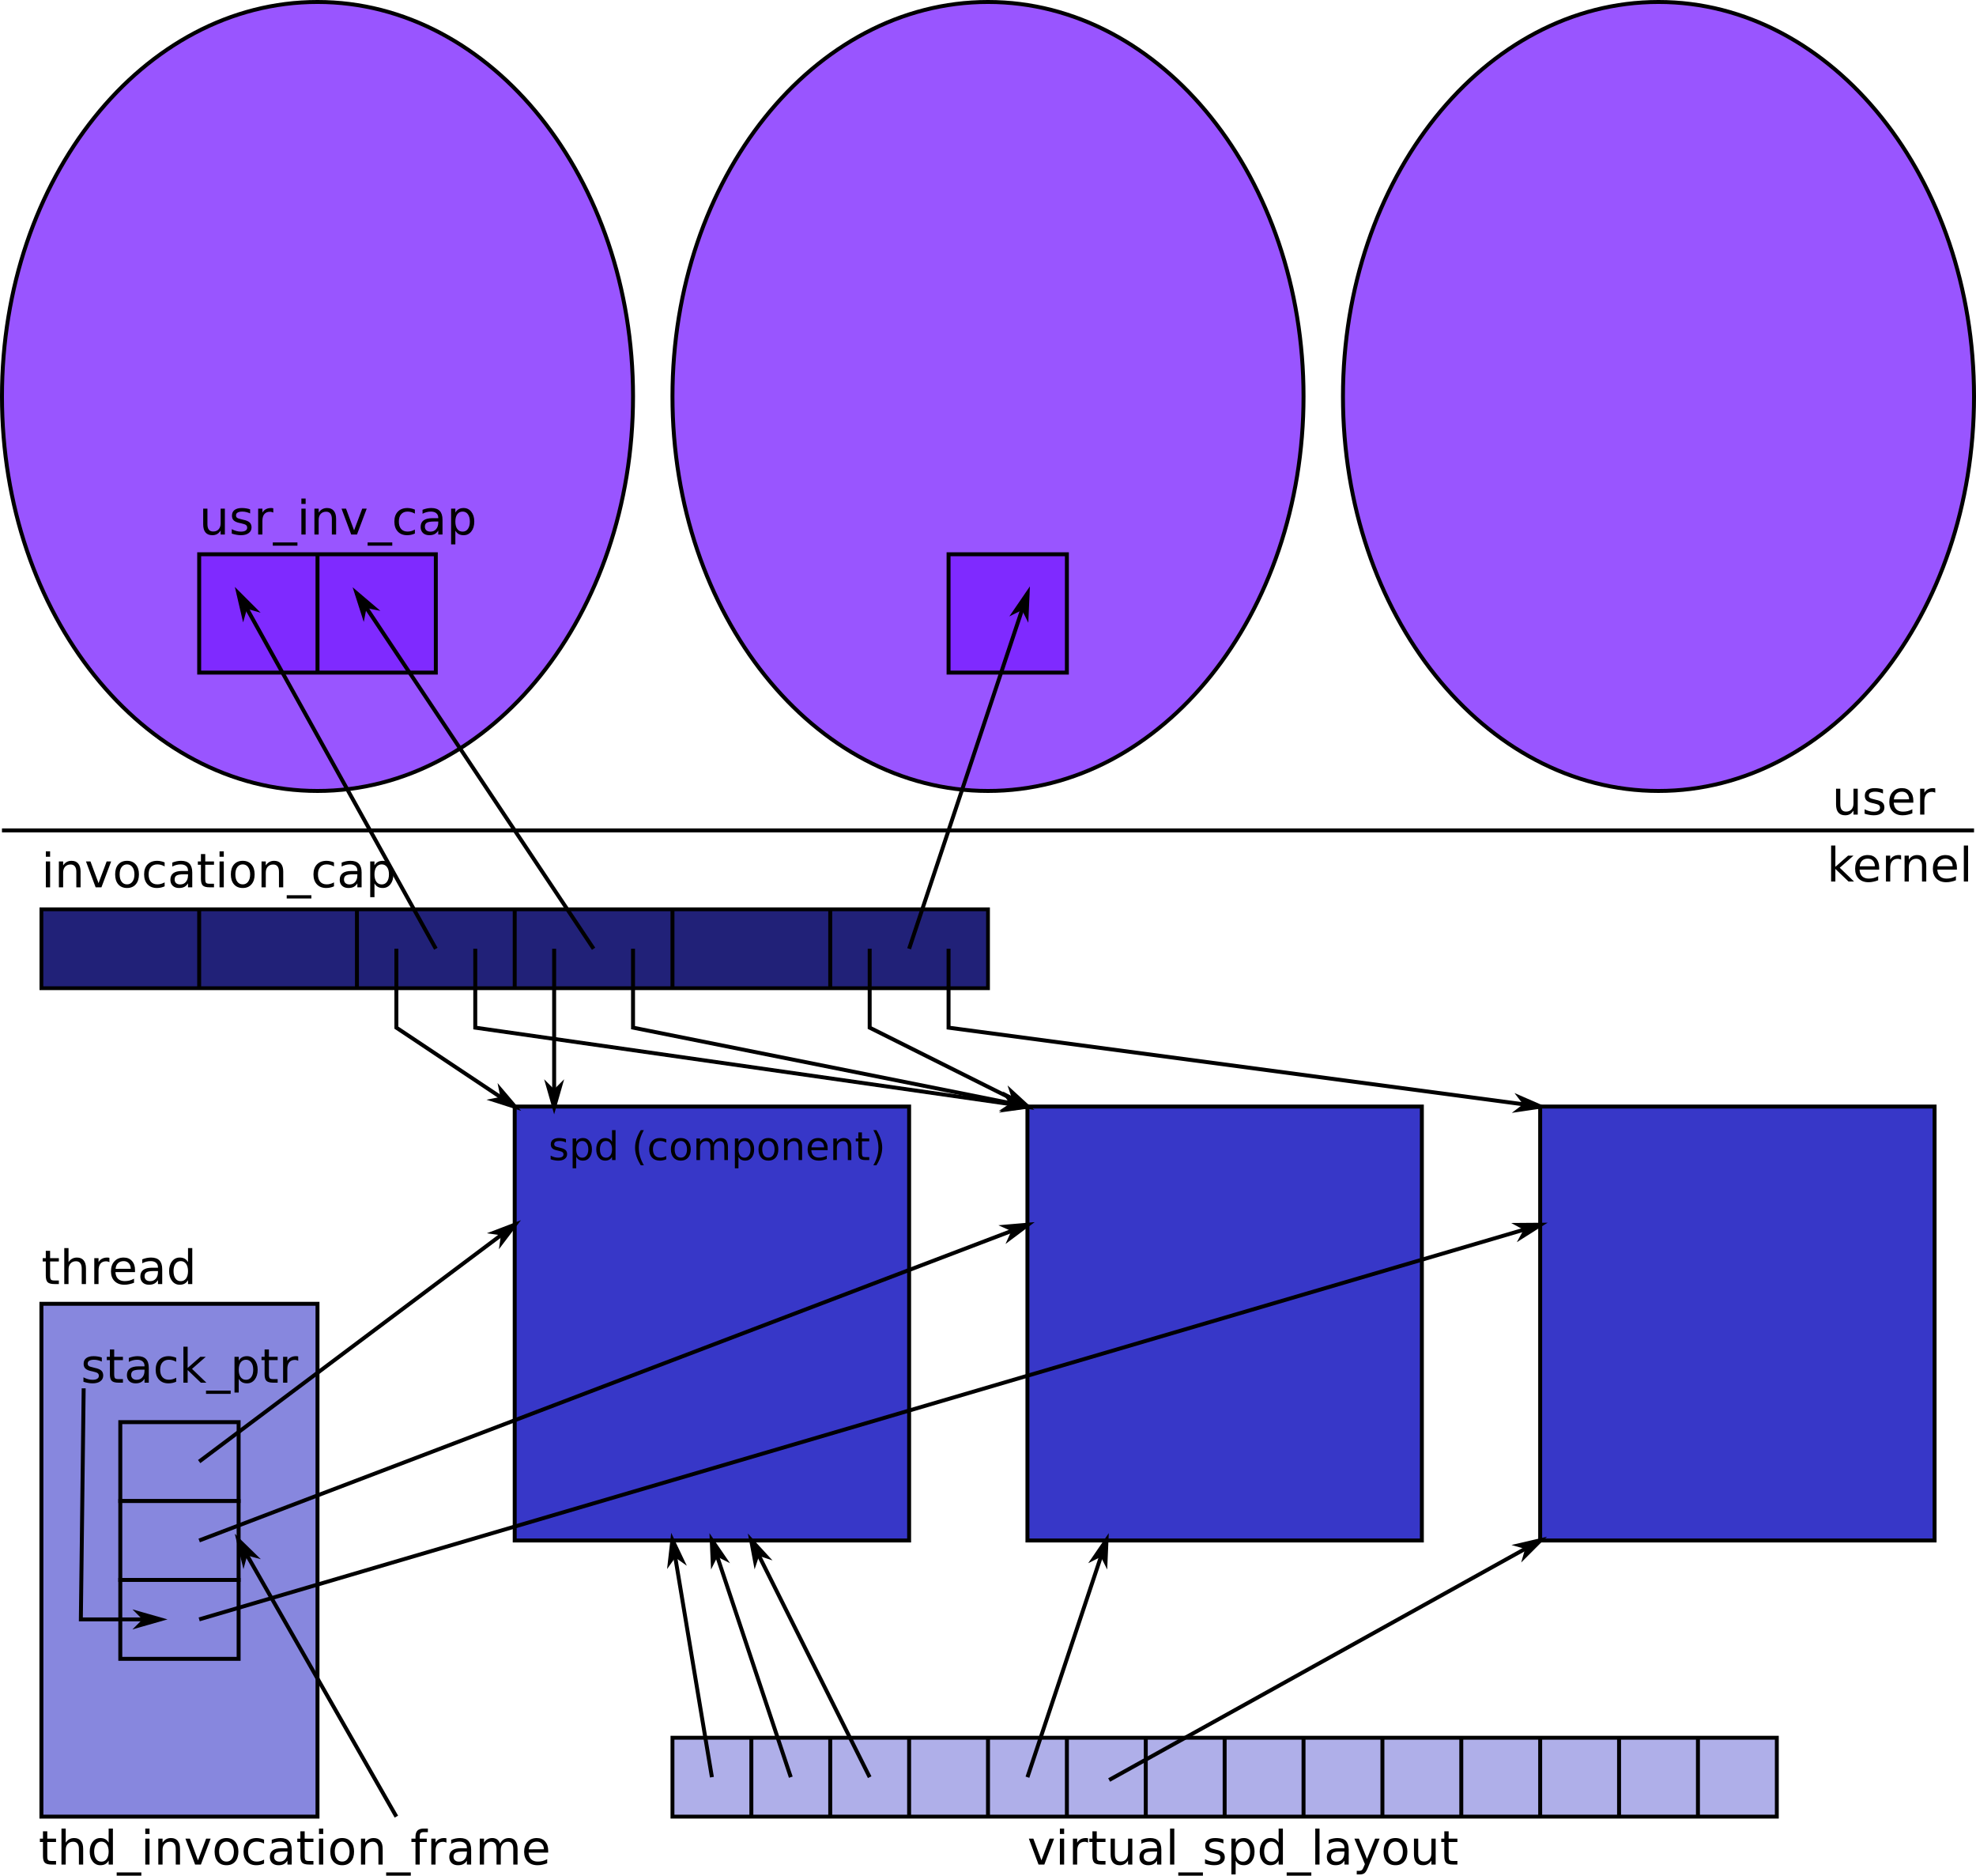
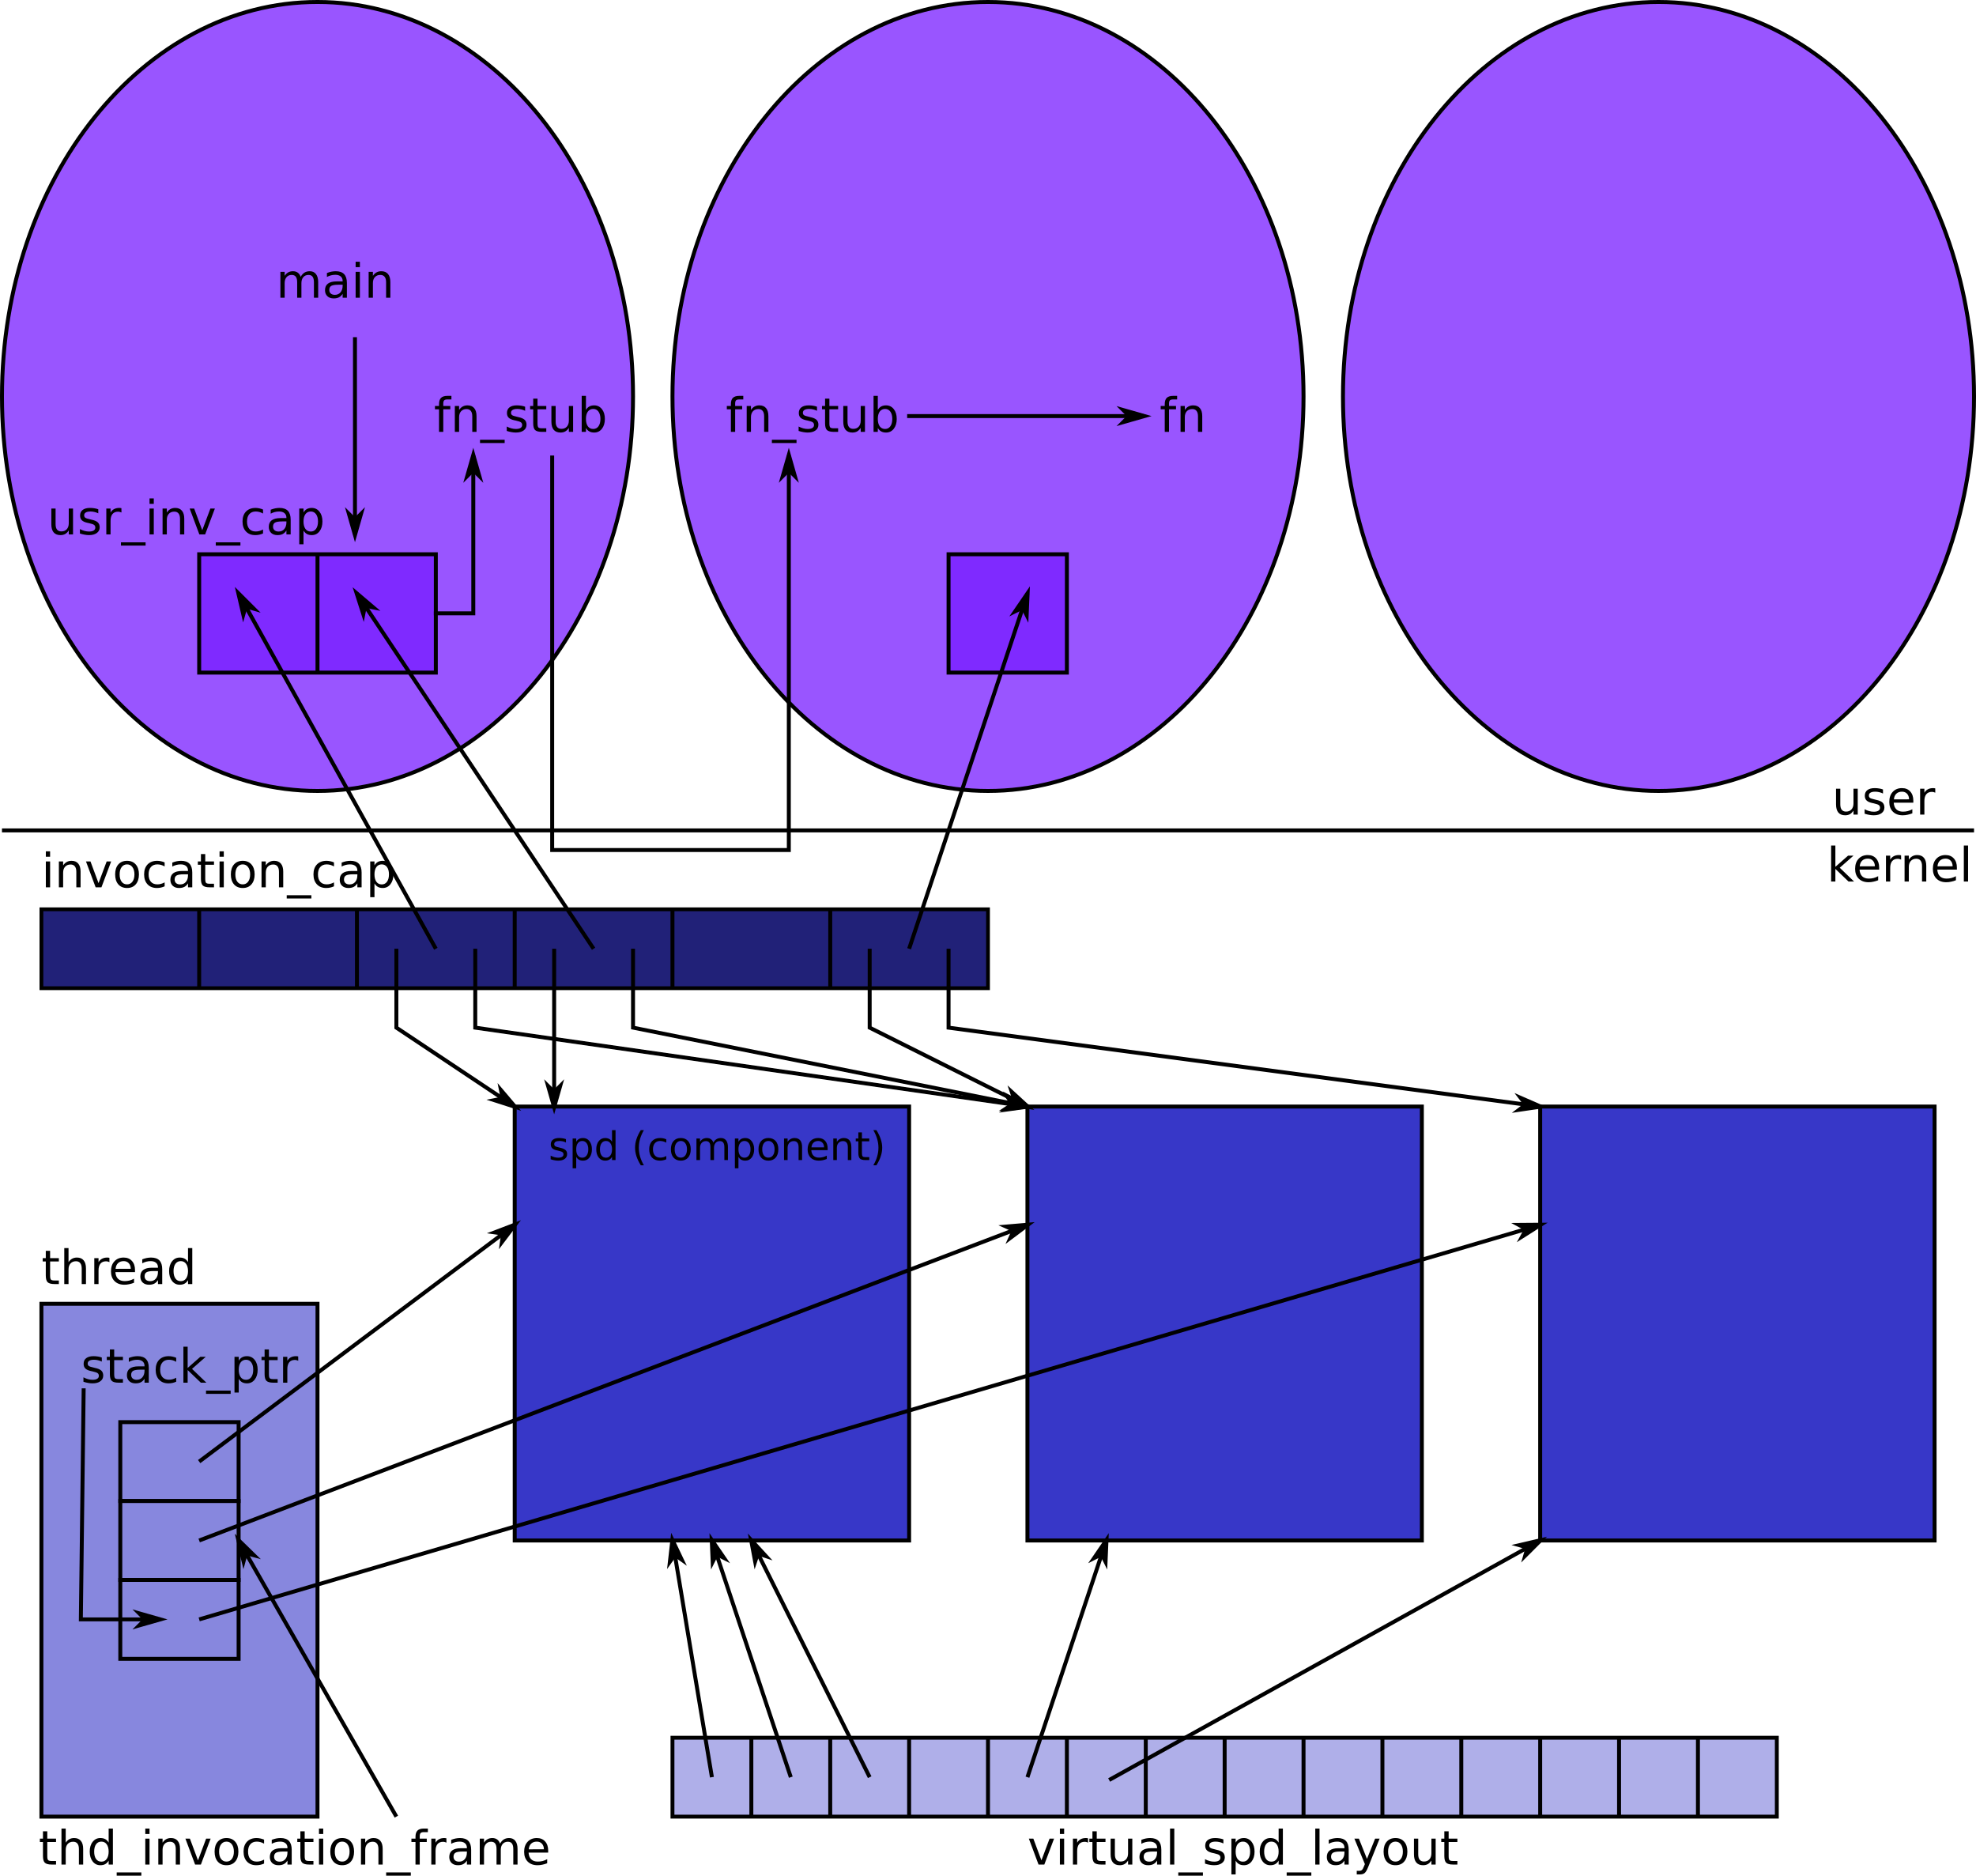
<svg xmlns="http://www.w3.org/2000/svg" width="501" height="475.473" id="svg2" version="1.1">
  <defs id="defs4">
    <marker orient="auto" refY="0" refX="0" id="Arrow1Mend" style="overflow:visible">
      <path id="path3812" d="M 0,0 5,-5 -12.5,0 5,5 0,0 z" style="fill-rule:evenodd;stroke:#000000;stroke-width:1pt;marker-start:none" transform="matrix(-0.4,0,0,-0.4,-4,0)" />
    </marker>
  </defs>
  <g id="layer1" transform="translate(-29.5,68.13782)">
    <g id="g3714" transform="translate(-250,-60)" style="fill:#8787de">
      <rect y="322.362" x="290" height="130" width="70" id="rect3616" style="fill:#8787de;stroke:#000000;stroke-opacity:1" />
      <rect y="352.362" x="310" height="20" width="30" id="rect3618" style="fill:#8787de;stroke:#000000;stroke-opacity:1" />
      <rect y="372.362" x="310" height="20" width="30" id="rect3618-9" style="fill:#8787de;stroke:#000000;stroke-opacity:1" />
      <rect y="392.362" x="310" height="20" width="30" id="rect3618-9-0" style="fill:#8787de;stroke:#000000;stroke-opacity:1" />
    </g>
    <rect style="fill:#3737c8;stroke:#000000;stroke-opacity:1" id="rect3666" width="100" height="110" x="160" y="212.362" />
    <rect style="fill:#3737c8;stroke:#000000;stroke-opacity:1" id="rect3666-0" width="100" height="110" x="420" y="212.362" />
    <rect style="fill:#3737c8;stroke:#000000;stroke-opacity:1" id="rect3666-0-8" width="100" height="110" x="290" y="212.362" />
    <rect style="fill:#212178;fill-opacity:1;stroke:#000000;stroke-width:0.961;stroke-opacity:1" id="rect3720" width="240" height="20" x="40" y="162.362" />
    <path style="fill:none;stroke:#000000;stroke-width:1px;stroke-linecap:butt;stroke-linejoin:miter;stroke-opacity:1" d="m 80,162.362 0,20" id="path3724" />
    <path style="fill:none;stroke:#000000;stroke-width:1px;stroke-linecap:butt;stroke-linejoin:miter;stroke-opacity:1" d="m 120,162.362 0,20" id="path3728" />
    <path style="fill:none;stroke:#000000;stroke-width:1px;stroke-linecap:butt;stroke-linejoin:miter;stroke-opacity:1" d="m 160,162.362 0,20" id="path3732" />
    <path style="fill:none;stroke:#000000;stroke-width:1px;stroke-linecap:butt;stroke-linejoin:miter;stroke-opacity:1" d="m 200,162.362 0,20" id="path3736" />
    <path style="fill:none;stroke:#000000;stroke-width:1px;stroke-linecap:butt;stroke-linejoin:miter;stroke-opacity:1" d="m 240,162.362 0,20" id="path3740" />
    <rect style="fill:#afafe9;fill-opacity:1;stroke:#000000;stroke-width:0.983;stroke-opacity:1" id="rect3746" width="280" height="20" x="200" y="372.362" />
    <path style="fill:none;stroke:#000000;stroke-width:1px;stroke-linecap:butt;stroke-linejoin:miter;stroke-opacity:1" d="m 220,372.362 0,20" id="path3748" />
    <path style="fill:none;stroke:#000000;stroke-width:1px;stroke-linecap:butt;stroke-linejoin:miter;stroke-opacity:1" d="m 240,372.362 0,20" id="path3750" />
    <path style="fill:none;stroke:#000000;stroke-width:1px;stroke-linecap:butt;stroke-linejoin:miter;stroke-opacity:1" d="m 300,372.362 0,20" id="path3756" />
    <path style="fill:none;stroke:#000000;stroke-width:1px;stroke-linecap:butt;stroke-linejoin:miter;stroke-opacity:1" d="m 360,372.362 0,20" id="path3762" />
    <path style="fill:none;stroke:#000000;stroke-width:1px;stroke-linecap:butt;stroke-linejoin:miter;stroke-opacity:1" d="m 380,372.362 0,20" id="path3764" />
    <path style="fill:none;stroke:#000000;stroke-width:1px;stroke-linecap:butt;stroke-linejoin:miter;stroke-opacity:1" d="m 400,372.362 0,20" id="path3766" />
    <path style="fill:none;stroke:#000000;stroke-width:1px;stroke-linecap:butt;stroke-linejoin:miter;stroke-opacity:1" d="m 440,372.362 0,20" id="path3770" />
    <path style="fill:none;stroke:#000000;stroke-width:1px;stroke-linecap:butt;stroke-linejoin:miter;stroke-opacity:1" d="m 460,372.362 0,20" id="path3772" />
    <path style="fill:none;stroke:#000000;stroke-width:1px;stroke-linecap:butt;stroke-linejoin:miter;stroke-opacity:1" d="m 260,372.362 0,20" id="path3774" />
    <path style="fill:none;stroke:#000000;stroke-width:1px;stroke-linecap:butt;stroke-linejoin:miter;stroke-opacity:1" d="m 280,372.362 0,20" id="path3776" />
    <path style="fill:none;stroke:#000000;stroke-width:1px;stroke-linecap:butt;stroke-linejoin:miter;stroke-opacity:1" d="m 320,372.362 0,20" id="path3778" />
    <path style="fill:none;stroke:#000000;stroke-width:1px;stroke-linecap:butt;stroke-linejoin:miter;stroke-opacity:1" d="m 340,372.362 0,20" id="path3780" />
    <path style="fill:none;stroke:#000000;stroke-width:1px;stroke-linecap:butt;stroke-linejoin:miter;stroke-opacity:1" d="m 420,372.362 0,20" id="path3782" />
    <path style="fill:none;stroke:#000000;stroke-width:1px;stroke-linecap:butt;stroke-linejoin:miter;stroke-opacity:1;marker-end:url(#Arrow1Mend)" d="m 210,382.362 -10,-60" id="path3790" />
    <path style="fill:none;stroke:#000000;stroke-width:1px;stroke-linecap:butt;stroke-linejoin:miter;stroke-opacity:1;marker-end:url(#Arrow1Mend)" d="m 230,382.362 -20,-60" id="path3792" />
    <path style="fill:none;stroke:#000000;stroke-width:1px;stroke-linecap:butt;stroke-linejoin:miter;stroke-opacity:1;marker-end:url(#Arrow1Mend)" d="m 250,382.362 -30,-60" id="path3794" />
    <path style="fill:none;stroke:#000000;stroke-width:1px;stroke-linecap:butt;stroke-linejoin:miter;stroke-opacity:1;marker-end:url(#Arrow1Mend)" d="m 290,382.362 20,-60" id="path3796" />
    <path style="fill:none;stroke:#000000;stroke-width:1px;stroke-linecap:butt;stroke-linejoin:miter;stroke-opacity:1;marker-end:url(#Arrow1Mend)" d="M 310.714,383.076 420,322.362" id="path3798" />
    <path style="fill:none;stroke:#000000;stroke-width:1px;stroke-linecap:butt;stroke-linejoin:miter;stroke-opacity:1;marker-end:url(#Arrow1Mend)" d="m 270,172.362 0,20 150,20" id="path5544" />
    <path style="fill:none;stroke:#000000;stroke-width:1px;stroke-linecap:butt;stroke-linejoin:miter;stroke-opacity:1;marker-end:url(#Arrow1Mend)" d="m 250,172.362 0,20 40,20" id="path5546" />
    <path style="fill:none;stroke:#000000;stroke-width:1px;stroke-linecap:butt;stroke-linejoin:miter;stroke-opacity:1;marker-end:url(#Arrow1Mend)" d="m 130,172.362 0,20 30,20" id="path5552" />
    <path style="fill:none;stroke:#000000;stroke-width:1px;stroke-linecap:butt;stroke-linejoin:miter;stroke-opacity:1;marker-end:url(#Arrow1Mend)" d="m 150,172.362 0,20 140,20" id="path5554" />
    <path style="fill:none;stroke:#000000;stroke-width:1px;stroke-linecap:butt;stroke-linejoin:miter;stroke-opacity:1;marker-end:url(#Arrow1Mend)" d="m 170,172.362 0,20 0,20" id="path5556" />
    <path style="fill:none;stroke:#000000;stroke-width:1px;stroke-linecap:butt;stroke-linejoin:miter;stroke-opacity:1;marker-end:url(#Arrow1Mend)" d="m 190,172.362 0,20 100,20" id="path5558" />
    <path style="fill:none;stroke:#000000;stroke-width:1px;stroke-linecap:butt;stroke-linejoin:miter;stroke-opacity:1;marker-end:url(#Arrow1Mend)" d="m 80,302.362 80,-60" id="path6848" />
    <path style="fill:none;stroke:#000000;stroke-width:1px;stroke-linecap:butt;stroke-linejoin:miter;stroke-opacity:1;marker-end:url(#Arrow1Mend)" d="m 80,322.362 210,-80" id="path6850" />
    <path style="fill:none;stroke:#000000;stroke-width:1px;stroke-linecap:butt;stroke-linejoin:miter;stroke-opacity:1;marker-end:url(#Arrow1Mend)" d="m 80,342.362 340,-100" id="path6852" />
    <text xml:space="preserve" style="font-size:12px;font-style:normal;font-weight:normal;fill:#000000;fill-opacity:1;stroke:none;font-family:Bitstream Vera Sans" x="42.857" y="247.362" id="text7406">
      <tspan x="42.857" y="247.362" id="tspan7410" />
    </text>
    <text xml:space="preserve" style="font-size:12px;font-style:normal;font-weight:normal;fill:#000000;fill-opacity:1;stroke:none;font-family:Bitstream Vera Sans" x="202.857" y="405.219" id="text7412">
      <tspan id="tspan7414" x="202.857" y="405.219" />
    </text>
    <text xml:space="preserve" style="font-size:12px;font-style:normal;font-weight:normal;fill:#000000;fill-opacity:1;stroke:none;font-family:Bitstream Vera Sans" x="50" y="221.648" id="text7416">
      <tspan id="tspan7418" x="50" y="221.648" />
      <tspan x="50" y="236.648" id="tspan7420" />
    </text>
    <text xml:space="preserve" style="font-size:12px;font-style:normal;font-weight:normal;fill:#000000;fill-opacity:1;stroke:none;font-family:Bitstream Vera Sans" x="151.429" y="405.934" id="text7422">
      <tspan id="tspan7424" x="151.429" y="405.934" />
    </text>
    <text xml:space="preserve" style="font-size:12px;font-style:normal;font-weight:normal;fill:#000000;fill-opacity:1;stroke:none;font-family:Bitstream Vera Sans" x="290" y="404.505" id="text7426">
      <tspan id="tspan7428" x="290" y="404.505">virtual_spd_layout</tspan>
      <tspan x="290" y="419.505" id="tspan7430" />
    </text>
    <text xml:space="preserve" style="font-size:12px;font-style:normal;font-weight:normal;fill:#000000;fill-opacity:1;stroke:none;font-family:Bitstream Vera Sans" x="168.571" y="225.934" id="text7432">
      <tspan id="tspan7434" x="168.571" y="225.934" style="font-size:10px">spd (component)</tspan>
    </text>
    <text xml:space="preserve" style="font-size:12px;font-style:normal;font-weight:normal;fill:#000000;fill-opacity:1;stroke:none;font-family:Bitstream Vera Sans" x="40" y="257.362" id="text7436">
      <tspan x="40" y="257.362" id="tspan7440">thread</tspan>
    </text>
    <text xml:space="preserve" style="font-size:12px;font-style:normal;font-weight:normal;fill:#000000;fill-opacity:1;stroke:none;font-family:Bitstream Vera Sans" x="39.286" y="404.505" id="text7444">
      <tspan id="tspan7446" x="39.286" y="404.505">thd_invocation_frame</tspan>
    </text>
    <text xml:space="preserve" style="font-size:12px;font-style:normal;font-weight:normal;fill:#000000;fill-opacity:1;stroke:none;font-family:Bitstream Vera Sans" x="40" y="156.791" id="text7450">
      <tspan id="tspan7452" x="40" y="156.791">invocation_cap</tspan>
    </text>
    <text xml:space="preserve" style="font-size:12px;font-style:normal;font-weight:normal;fill:#000000;fill-opacity:1;stroke:none;font-family:Bitstream Vera Sans" x="50" y="282.362" id="text7458">
      <tspan id="tspan7460" x="50" y="282.362">stack_ptr</tspan>
    </text>
    <path style="fill:none;stroke:#000000;stroke-width:1px;stroke-linecap:butt;stroke-linejoin:miter;stroke-opacity:1;marker-end:url(#Arrow1Mend)" d="M 50.714,283.791 50,342.362 l 20,0" id="path7462" />
    <path style="fill:none;stroke:#000000;stroke-width:1px;stroke-linecap:butt;stroke-linejoin:miter;stroke-opacity:1;marker-end:url(#Arrow1Mend)" d="m 130,392.362 -40,-70" id="path7648" />
    <path style="fill:none;stroke:#000000;stroke-width:1px;stroke-linecap:butt;stroke-linejoin:miter;stroke-opacity:1" d="m 30,142.362 500,0" id="path7855" />
    <text xml:space="preserve" style="font-size:12px;font-style:normal;font-weight:normal;fill:#000000;fill-opacity:1;stroke:none;font-family:Bitstream Vera Sans" x="492.67" y="155.326" id="text7857">
      <tspan id="tspan7859" x="492.67" y="155.326">kernel</tspan>
    </text>
    <text xml:space="preserve" style="font-size:12px;font-style:normal;font-weight:normal;fill:#000000;fill-opacity:1;stroke:none;font-family:Bitstream Vera Sans" x="494" y="138.362" id="text7861">
      <tspan id="tspan7863" x="494" y="138.362">user</tspan>
    </text>
    <path style="fill:#9955ff;fill-opacity:1;stroke:#000000;stroke-width:1;stroke-miterlimit:4;stroke-opacity:1;stroke-dasharray:none" id="path7865" d="m 200,32.362 c 0,55.228 -35.817,100 -80,100 -44.183,0 -80,-44.772 -80,-100 0,-55.228 35.817,-100 80,-100 44.183,0 80,44.772 80,100 z" transform="translate(-10,0)" />
-     <text xml:space="preserve" style="font-size:12px;font-style:normal;font-weight:normal;fill:#000000;fill-opacity:1;stroke:none;font-family:Bitstream Vera Sans" x="80" y="67.362" id="text7454">
-       <tspan id="tspan7456" x="80" y="67.362">usr_inv_cap</tspan>
+     <text xml:space="preserve" style="font-size:12px;font-style:normal;font-weight:normal;fill:#000000;fill-opacity:1;stroke:none;font-family:Bitstream Vera Sans" x="41.5" y="67.335" id="text7454">
+       <tspan id="tspan7456" x="41.5" y="67.335">usr_inv_cap</tspan>
    </text>
    <path transform="translate(160,0)" style="fill:#9955ff;fill-opacity:1;stroke:#000000;stroke-width:1;stroke-miterlimit:4;stroke-opacity:1;stroke-dasharray:none" id="path7865-8" d="m 200,32.362 c 0,55.228 -35.817,100 -80,100 -44.183,0 -80,-44.772 -80,-100 0,-55.228 35.817,-100 80,-100 44.183,0 80,44.772 80,100 z" />
    <path transform="translate(330,0)" style="fill:#9955ff;fill-opacity:1;stroke:#000000;stroke-width:1;stroke-miterlimit:4;stroke-opacity:1;stroke-dasharray:none" id="path7865-86" d="m 200,32.362 c 0,55.228 -35.817,100 -80,100 -44.183,0 -80,-44.772 -80,-100 0,-55.228 35.817,-100 80,-100 44.183,0 80,44.772 80,100 z" />
    <rect style="fill:#7f2aff;fill-opacity:1;stroke:#000000;stroke-width:1;stroke-miterlimit:4;stroke-opacity:1;stroke-dasharray:none" id="rect7906" width="60" height="30" x="80" y="72.362" />
    <rect style="fill:#7f2aff;fill-opacity:1;stroke:#000000;stroke-width:1;stroke-miterlimit:4;stroke-opacity:1;stroke-dasharray:none" id="rect7943" width="30" height="30" x="270" y="72.362" />
    <path style="fill:none;stroke:#000000;stroke-width:1px;stroke-linecap:butt;stroke-linejoin:miter;stroke-opacity:1" d="m 110,72.362 0,30" id="path7945" />
    <path style="fill:none;stroke:#000000;stroke-width:1px;stroke-linecap:butt;stroke-linejoin:miter;stroke-opacity:1;marker-end:url(#Arrow1Mend)" d="M 140,172.362 90,82.362" id="path7947" />
    <path style="fill:none;stroke:#000000;stroke-width:1px;stroke-linecap:butt;stroke-linejoin:miter;stroke-opacity:1;marker-end:url(#Arrow1Mend)" d="M 180,172.362 120,82.362" id="path8133" />
    <path style="fill:none;stroke:#000000;stroke-width:1px;stroke-linecap:butt;stroke-linejoin:miter;stroke-opacity:1;marker-end:url(#Arrow1Mend)" d="M 260,172.362 290,82.362" id="path8319" />
+     <text xml:space="preserve" style="font-size:12px;font-style:normal;font-weight:normal;fill:#000000;fill-opacity:1;stroke:none;font-family:Bitstream Vera Sans" x="139.5" y="41.335" id="text8568">
+       <tspan id="tspan8570" x="139.5" y="41.335">fn_stub</tspan>
+     </text>
+     <text xml:space="preserve" style="font-size:12px;font-style:normal;font-weight:normal;fill:#000000;fill-opacity:1;stroke:none;font-family:Bitstream Vera Sans" x="213.5" y="41.335" id="text8572">
+       <tspan id="tspan8574" x="213.5" y="41.335">fn_stub</tspan>
+     </text>
+     <text xml:space="preserve" style="font-size:12px;font-style:normal;font-weight:normal;fill:#000000;fill-opacity:1;stroke:none;font-family:Bitstream Vera Sans" x="323.5" y="41.335" id="text8576">
+       <tspan id="tspan8578" x="323.5" y="41.335">fn</tspan>
+     </text>
+     <path style="fill:none;stroke:#000000;stroke-width:1px;stroke-linecap:butt;stroke-linejoin:miter;stroke-opacity:1;marker-end:url(#Arrow1Mend)" d="m 110,155.473 10,0 0,-40" id="path8580" transform="translate(29.5,-68.13782)" />
+     <path style="fill:none;stroke:#000000;stroke-width:1px;stroke-linecap:butt;stroke-linejoin:miter;stroke-opacity:1;marker-end:url(#Arrow1Mend)" d="m 140,115.473 0,100 60,0 0,-100" id="path8766" transform="translate(29.5,-68.13782)" />
+     <path style="fill:none;stroke:#000000;stroke-width:1px;stroke-linecap:butt;stroke-linejoin:miter;stroke-opacity:1;marker-end:url(#Arrow1Mend)" d="m 230,105.473 60,0" id="path8952" transform="translate(29.5,-68.13782)" />
+     <text xml:space="preserve" style="font-size:12px;font-style:normal;font-weight:normal;fill:#000000;fill-opacity:1;stroke:none;font-family:Bitstream Vera Sans" x="99.5" y="7.335" id="text9138">
+       <tspan id="tspan9140" x="99.5" y="7.335">main</tspan>
+     </text>
+     <path style="fill:none;stroke:#000000;stroke-width:1px;stroke-linecap:butt;stroke-linejoin:miter;stroke-opacity:1;marker-end:url(#Arrow1Mend)" d="m 90,85.473 0,50" id="path9142" transform="translate(29.5,-68.13782)" />
  </g>
</svg>
